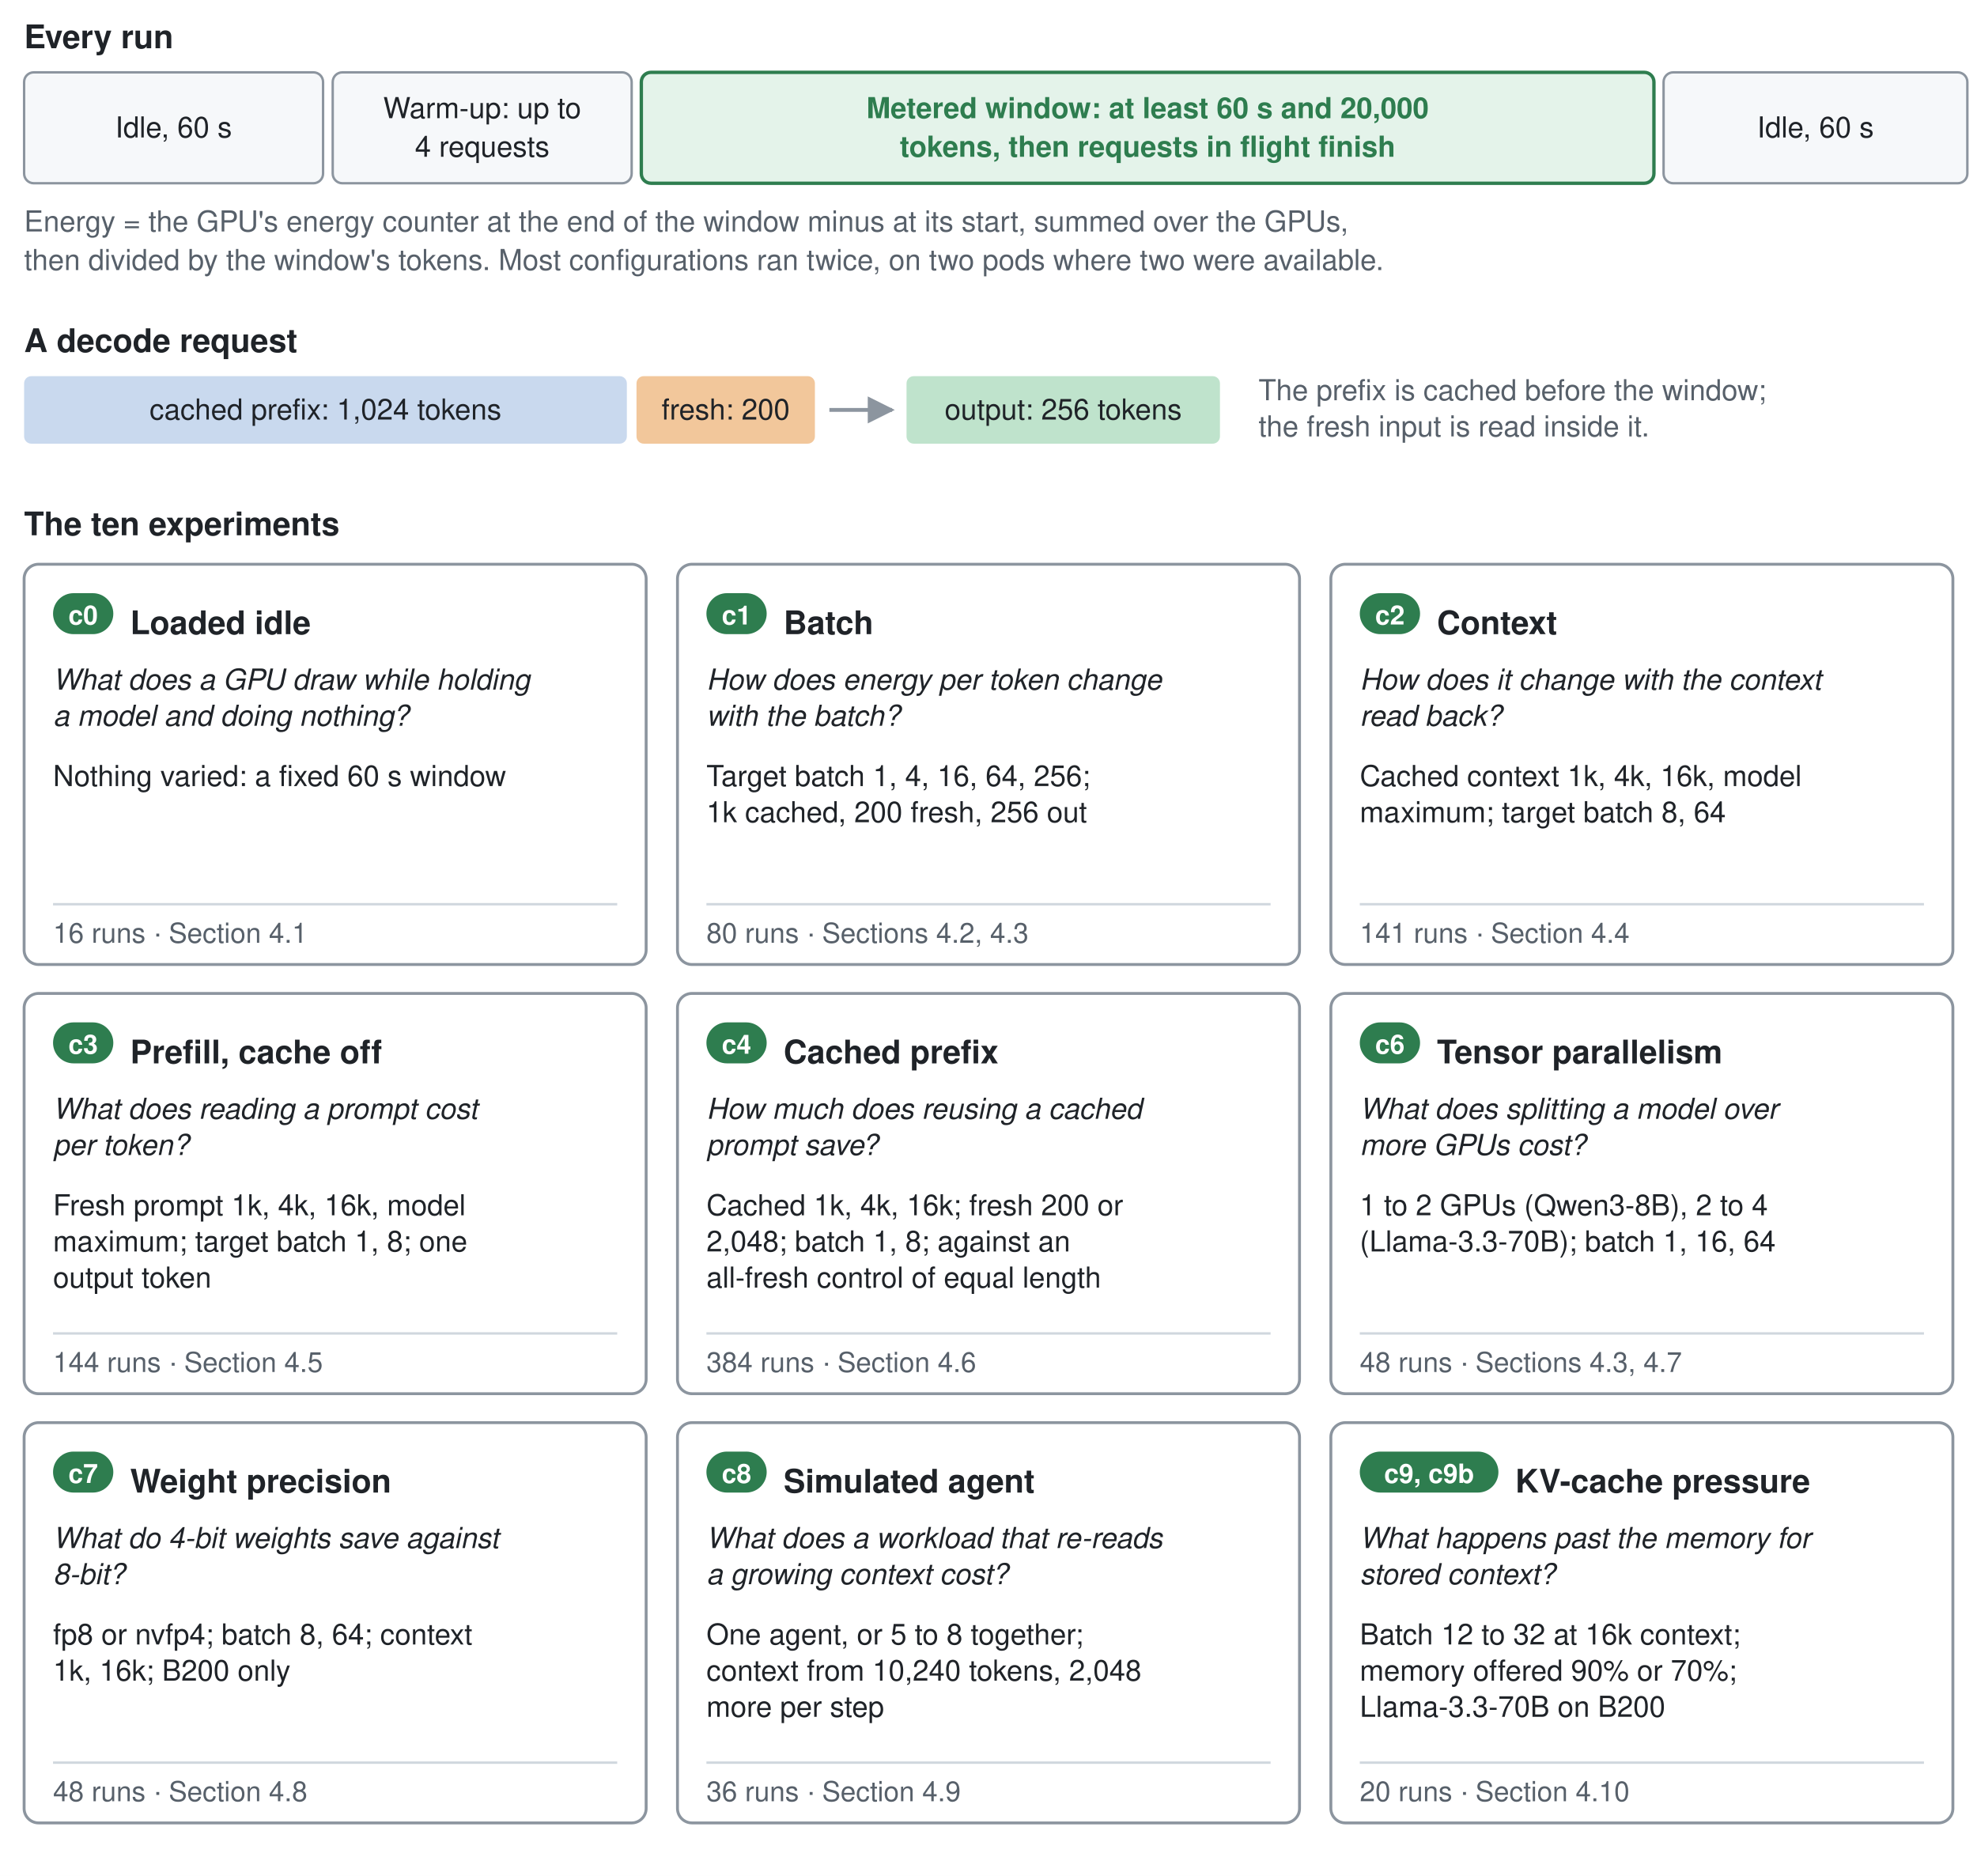
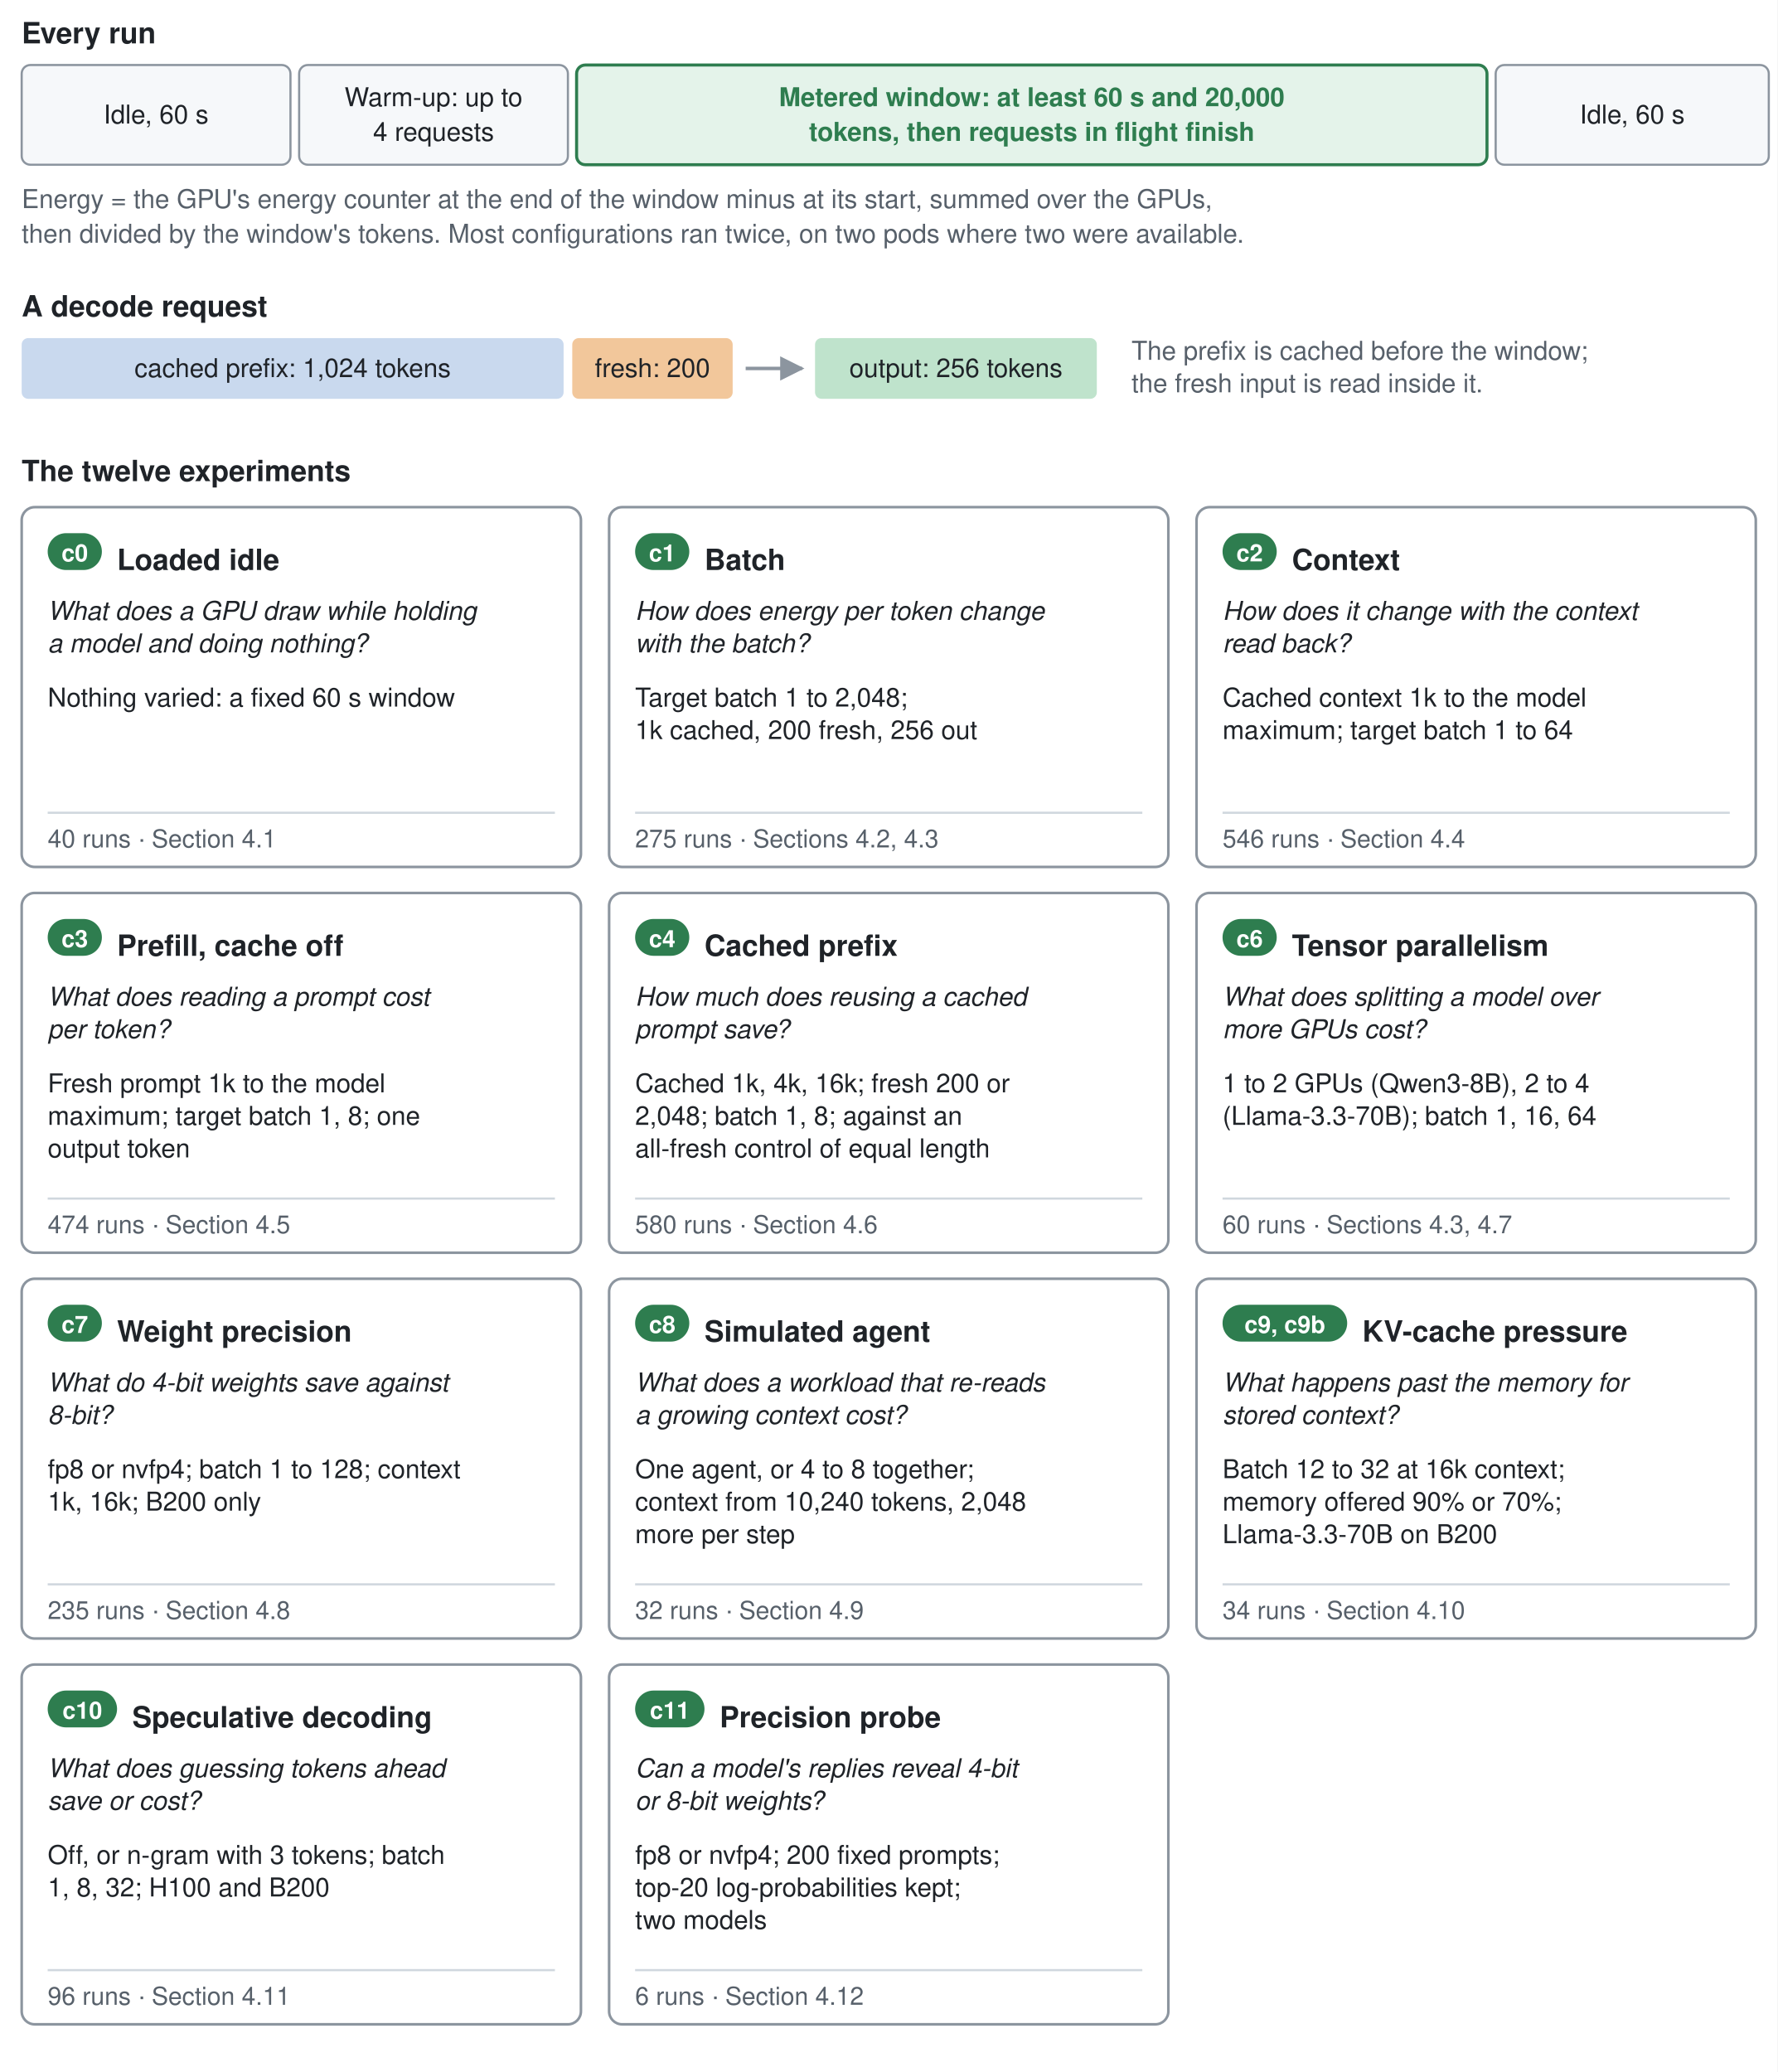
- <svg xmlns="http://www.w3.org/2000/svg" width="820" height="778" viewBox="0 0 820 778">
+ <svg xmlns="http://www.w3.org/2000/svg" width="820" height="956" viewBox="0 0 820 956">
  <defs>
    <marker id="ah" viewBox="0 0 10 10" refX="9" refY="5" markerWidth="7" markerHeight="7" orient="auto-start-reverse">
      <path d="M0,0 L10,5 L0,10 z" fill="#8c959f" />
    </marker>
  </defs>
-   <rect width="820" height="778" fill="#ffffff" />
+   <rect width="820" height="956" fill="#ffffff" />
  <text x="10" y="20.0" font-family="Helvetica, Arial, sans-serif" font-size="13.5" fill="#1f2328" font-weight="bold" text-anchor="start">Every run</text>
  <rect x="10" y="30" width="124" height="46" rx="4" fill="#f6f8fa" stroke="#8c959f" stroke-width="1" />
  <text x="72.0" y="57.0" font-family="Helvetica, Arial, sans-serif" font-size="12" fill="#1f2328" font-weight="normal" text-anchor="middle">Idle, 60 s</text>
  <rect x="138" y="30" width="124" height="46" rx="4" fill="#f6f8fa" stroke="#8c959f" stroke-width="1" />
  <text x="200.0" y="49.0" font-family="Helvetica, Arial, sans-serif" font-size="12" fill="#1f2328" font-weight="normal" text-anchor="middle">Warm-up: up to</text>
  <text x="200.0" y="65.0" font-family="Helvetica, Arial, sans-serif" font-size="12" fill="#1f2328" font-weight="normal" text-anchor="middle">4 requests</text>
  <rect x="266" y="30" width="420" height="46" rx="4" fill="#e4f3ea" stroke="#2e7d4f" stroke-width="1.4" />
  <text x="476.0" y="49.0" font-family="Helvetica, Arial, sans-serif" font-size="12" fill="#2e7d4f" font-weight="bold" text-anchor="middle">Metered window: at least 60 s and 20,000</text>
  <text x="476.0" y="65.0" font-family="Helvetica, Arial, sans-serif" font-size="12" fill="#2e7d4f" font-weight="bold" text-anchor="middle">tokens, then requests in flight finish</text>
  <rect x="690" y="30" width="126" height="46" rx="4" fill="#f6f8fa" stroke="#8c959f" stroke-width="1" />
  <text x="753.0" y="57.0" font-family="Helvetica, Arial, sans-serif" font-size="12" fill="#1f2328" font-weight="normal" text-anchor="middle">Idle, 60 s</text>
  <text x="10" y="96.0" font-family="Helvetica, Arial, sans-serif" font-size="12" fill="#57606a" font-weight="normal" text-anchor="start">Energy = the GPU's energy counter at the end of the window minus at its start, summed over the GPUs,</text>
  <text x="10" y="112.0" font-family="Helvetica, Arial, sans-serif" font-size="12" fill="#57606a" font-weight="normal" text-anchor="start">then divided by the window's tokens. Most configurations ran twice, on two pods where two were available.</text>
  <text x="10" y="146.0" font-family="Helvetica, Arial, sans-serif" font-size="13.5" fill="#1f2328" font-weight="bold" text-anchor="start">A decode request</text>
  <rect x="10" y="156" width="250" height="28" rx="3" fill="#c9d9ee" stroke="none" stroke-width="1.2" />
  <text x="135" y="174.0" font-family="Helvetica, Arial, sans-serif" font-size="12" fill="#1f2328" font-weight="normal" text-anchor="middle">cached prefix: 1,024 tokens</text>
  <rect x="264" y="156" width="74" height="28" rx="3" fill="#f2c79b" stroke="none" stroke-width="1.2" />
  <text x="301" y="174.0" font-family="Helvetica, Arial, sans-serif" font-size="12" fill="#1f2328" font-weight="normal" text-anchor="middle">fresh: 200</text>
  <line x1="344" y1="170" x2="370" y2="170" stroke="#8c959f" stroke-width="1.6" marker-end="url(#ah)" />
  <rect x="376" y="156" width="130" height="28" rx="3" fill="#bfe3cc" stroke="none" stroke-width="1.2" />
  <text x="441" y="174.0" font-family="Helvetica, Arial, sans-serif" font-size="12" fill="#1f2328" font-weight="normal" text-anchor="middle">output: 256 tokens</text>
  <text x="522" y="166.0" font-family="Helvetica, Arial, sans-serif" font-size="12" fill="#57606a" font-weight="normal" text-anchor="start">The prefix is cached before the window;</text>
  <text x="522" y="181.0" font-family="Helvetica, Arial, sans-serif" font-size="12" fill="#57606a" font-weight="normal" text-anchor="start">the fresh input is read inside it.</text>
-   <text x="10" y="222.0" font-family="Helvetica, Arial, sans-serif" font-size="13.5" fill="#1f2328" font-weight="bold" text-anchor="start">The ten experiments</text>
+   <text x="10" y="222.0" font-family="Helvetica, Arial, sans-serif" font-size="13.5" fill="#1f2328" font-weight="bold" text-anchor="start">The twelve experiments</text>
  <rect x="10" y="234" width="258" height="166" rx="6" fill="#ffffff" stroke="#8c959f" stroke-width="1.2" />
  <rect x="22" y="246" width="25.0" height="17" rx="8.5" fill="#2e7d4f" stroke="none" stroke-width="1.2" />
  <text x="34.5" y="259.0" font-family="Helvetica, Arial, sans-serif" font-size="11" fill="#ffffff" font-weight="bold" text-anchor="middle">c0</text>
  <text x="54.0" y="263.0" font-family="Helvetica, Arial, sans-serif" font-size="13.5" fill="#1f2328" font-weight="bold" text-anchor="start">Loaded idle</text>
  <text x="22" y="286.0" font-family="Helvetica, Arial, sans-serif" font-size="12" fill="#1f2328" font-weight="normal" text-anchor="start" font-style="italic">What does a GPU draw while holding</text>
  <text x="22" y="301.0" font-family="Helvetica, Arial, sans-serif" font-size="12" fill="#1f2328" font-weight="normal" text-anchor="start" font-style="italic">a model and doing nothing?</text>
  <text x="22" y="326.0" font-family="Helvetica, Arial, sans-serif" font-size="12" fill="#1f2328" font-weight="normal" text-anchor="start">Nothing varied: a fixed 60 s window</text>
  <line x1="22" y1="375" x2="256" y2="375" stroke="#d0d7de" stroke-width="1" />
-   <text x="22" y="391.0" font-family="Helvetica, Arial, sans-serif" font-size="11.5" fill="#57606a" font-weight="normal" text-anchor="start">16 runs · Section 4.1</text>
+   <text x="22" y="391.0" font-family="Helvetica, Arial, sans-serif" font-size="11.5" fill="#57606a" font-weight="normal" text-anchor="start">40 runs · Section 4.1</text>
  <rect x="281" y="234" width="258" height="166" rx="6" fill="#ffffff" stroke="#8c959f" stroke-width="1.2" />
  <rect x="293" y="246" width="25.0" height="17" rx="8.5" fill="#2e7d4f" stroke="none" stroke-width="1.2" />
  <text x="305.5" y="259.0" font-family="Helvetica, Arial, sans-serif" font-size="11" fill="#ffffff" font-weight="bold" text-anchor="middle">c1</text>
  <text x="325.0" y="263.0" font-family="Helvetica, Arial, sans-serif" font-size="13.5" fill="#1f2328" font-weight="bold" text-anchor="start">Batch</text>
  <text x="293" y="286.0" font-family="Helvetica, Arial, sans-serif" font-size="12" fill="#1f2328" font-weight="normal" text-anchor="start" font-style="italic">How does energy per token change</text>
  <text x="293" y="301.0" font-family="Helvetica, Arial, sans-serif" font-size="12" fill="#1f2328" font-weight="normal" text-anchor="start" font-style="italic">with the batch?</text>
-   <text x="293" y="326.0" font-family="Helvetica, Arial, sans-serif" font-size="12" fill="#1f2328" font-weight="normal" text-anchor="start">Target batch 1, 4, 16, 64, 256;</text>
+   <text x="293" y="326.0" font-family="Helvetica, Arial, sans-serif" font-size="12" fill="#1f2328" font-weight="normal" text-anchor="start">Target batch 1 to 2,048;</text>
  <text x="293" y="341.0" font-family="Helvetica, Arial, sans-serif" font-size="12" fill="#1f2328" font-weight="normal" text-anchor="start">1k cached, 200 fresh, 256 out</text>
  <line x1="293" y1="375" x2="527" y2="375" stroke="#d0d7de" stroke-width="1" />
-   <text x="293" y="391.0" font-family="Helvetica, Arial, sans-serif" font-size="11.5" fill="#57606a" font-weight="normal" text-anchor="start">80 runs · Sections 4.2, 4.3</text>
+   <text x="293" y="391.0" font-family="Helvetica, Arial, sans-serif" font-size="11.5" fill="#57606a" font-weight="normal" text-anchor="start">275 runs · Sections 4.2, 4.3</text>
  <rect x="552" y="234" width="258" height="166" rx="6" fill="#ffffff" stroke="#8c959f" stroke-width="1.2" />
  <rect x="564" y="246" width="25.0" height="17" rx="8.5" fill="#2e7d4f" stroke="none" stroke-width="1.2" />
  <text x="576.5" y="259.0" font-family="Helvetica, Arial, sans-serif" font-size="11" fill="#ffffff" font-weight="bold" text-anchor="middle">c2</text>
  <text x="596.0" y="263.0" font-family="Helvetica, Arial, sans-serif" font-size="13.5" fill="#1f2328" font-weight="bold" text-anchor="start">Context</text>
  <text x="564" y="286.0" font-family="Helvetica, Arial, sans-serif" font-size="12" fill="#1f2328" font-weight="normal" text-anchor="start" font-style="italic">How does it change with the context</text>
  <text x="564" y="301.0" font-family="Helvetica, Arial, sans-serif" font-size="12" fill="#1f2328" font-weight="normal" text-anchor="start" font-style="italic">read back?</text>
-   <text x="564" y="326.0" font-family="Helvetica, Arial, sans-serif" font-size="12" fill="#1f2328" font-weight="normal" text-anchor="start">Cached context 1k, 4k, 16k, model</text>
-   <text x="564" y="341.0" font-family="Helvetica, Arial, sans-serif" font-size="12" fill="#1f2328" font-weight="normal" text-anchor="start">maximum; target batch 8, 64</text>
+   <text x="564" y="326.0" font-family="Helvetica, Arial, sans-serif" font-size="12" fill="#1f2328" font-weight="normal" text-anchor="start">Cached context 1k to the model</text>
+   <text x="564" y="341.0" font-family="Helvetica, Arial, sans-serif" font-size="12" fill="#1f2328" font-weight="normal" text-anchor="start">maximum; target batch 1 to 64</text>
  <line x1="564" y1="375" x2="798" y2="375" stroke="#d0d7de" stroke-width="1" />
-   <text x="564" y="391.0" font-family="Helvetica, Arial, sans-serif" font-size="11.5" fill="#57606a" font-weight="normal" text-anchor="start">141 runs · Section 4.4</text>
+   <text x="564" y="391.0" font-family="Helvetica, Arial, sans-serif" font-size="11.5" fill="#57606a" font-weight="normal" text-anchor="start">546 runs · Section 4.4</text>
  <rect x="10" y="412" width="258" height="166" rx="6" fill="#ffffff" stroke="#8c959f" stroke-width="1.2" />
  <rect x="22" y="424" width="25.0" height="17" rx="8.5" fill="#2e7d4f" stroke="none" stroke-width="1.2" />
  <text x="34.5" y="437.0" font-family="Helvetica, Arial, sans-serif" font-size="11" fill="#ffffff" font-weight="bold" text-anchor="middle">c3</text>
  <text x="54.0" y="441.0" font-family="Helvetica, Arial, sans-serif" font-size="13.5" fill="#1f2328" font-weight="bold" text-anchor="start">Prefill, cache off</text>
  <text x="22" y="464.0" font-family="Helvetica, Arial, sans-serif" font-size="12" fill="#1f2328" font-weight="normal" text-anchor="start" font-style="italic">What does reading a prompt cost</text>
  <text x="22" y="479.0" font-family="Helvetica, Arial, sans-serif" font-size="12" fill="#1f2328" font-weight="normal" text-anchor="start" font-style="italic">per token?</text>
-   <text x="22" y="504.0" font-family="Helvetica, Arial, sans-serif" font-size="12" fill="#1f2328" font-weight="normal" text-anchor="start">Fresh prompt 1k, 4k, 16k, model</text>
+   <text x="22" y="504.0" font-family="Helvetica, Arial, sans-serif" font-size="12" fill="#1f2328" font-weight="normal" text-anchor="start">Fresh prompt 1k to the model</text>
  <text x="22" y="519.0" font-family="Helvetica, Arial, sans-serif" font-size="12" fill="#1f2328" font-weight="normal" text-anchor="start">maximum; target batch 1, 8; one</text>
  <text x="22" y="534.0" font-family="Helvetica, Arial, sans-serif" font-size="12" fill="#1f2328" font-weight="normal" text-anchor="start">output token</text>
  <line x1="22" y1="553" x2="256" y2="553" stroke="#d0d7de" stroke-width="1" />
-   <text x="22" y="569.0" font-family="Helvetica, Arial, sans-serif" font-size="11.5" fill="#57606a" font-weight="normal" text-anchor="start">144 runs · Section 4.5</text>
+   <text x="22" y="569.0" font-family="Helvetica, Arial, sans-serif" font-size="11.5" fill="#57606a" font-weight="normal" text-anchor="start">474 runs · Section 4.5</text>
  <rect x="281" y="412" width="258" height="166" rx="6" fill="#ffffff" stroke="#8c959f" stroke-width="1.2" />
  <rect x="293" y="424" width="25.0" height="17" rx="8.5" fill="#2e7d4f" stroke="none" stroke-width="1.2" />
  <text x="305.5" y="437.0" font-family="Helvetica, Arial, sans-serif" font-size="11" fill="#ffffff" font-weight="bold" text-anchor="middle">c4</text>
  <text x="325.0" y="441.0" font-family="Helvetica, Arial, sans-serif" font-size="13.5" fill="#1f2328" font-weight="bold" text-anchor="start">Cached prefix</text>
  <text x="293" y="464.0" font-family="Helvetica, Arial, sans-serif" font-size="12" fill="#1f2328" font-weight="normal" text-anchor="start" font-style="italic">How much does reusing a cached</text>
  <text x="293" y="479.0" font-family="Helvetica, Arial, sans-serif" font-size="12" fill="#1f2328" font-weight="normal" text-anchor="start" font-style="italic">prompt save?</text>
  <text x="293" y="504.0" font-family="Helvetica, Arial, sans-serif" font-size="12" fill="#1f2328" font-weight="normal" text-anchor="start">Cached 1k, 4k, 16k; fresh 200 or</text>
  <text x="293" y="519.0" font-family="Helvetica, Arial, sans-serif" font-size="12" fill="#1f2328" font-weight="normal" text-anchor="start">2,048; batch 1, 8; against an</text>
  <text x="293" y="534.0" font-family="Helvetica, Arial, sans-serif" font-size="12" fill="#1f2328" font-weight="normal" text-anchor="start">all-fresh control of equal length</text>
  <line x1="293" y1="553" x2="527" y2="553" stroke="#d0d7de" stroke-width="1" />
-   <text x="293" y="569.0" font-family="Helvetica, Arial, sans-serif" font-size="11.5" fill="#57606a" font-weight="normal" text-anchor="start">384 runs · Section 4.6</text>
+   <text x="293" y="569.0" font-family="Helvetica, Arial, sans-serif" font-size="11.5" fill="#57606a" font-weight="normal" text-anchor="start">580 runs · Section 4.6</text>
  <rect x="552" y="412" width="258" height="166" rx="6" fill="#ffffff" stroke="#8c959f" stroke-width="1.2" />
  <rect x="564" y="424" width="25.0" height="17" rx="8.5" fill="#2e7d4f" stroke="none" stroke-width="1.2" />
  <text x="576.5" y="437.0" font-family="Helvetica, Arial, sans-serif" font-size="11" fill="#ffffff" font-weight="bold" text-anchor="middle">c6</text>
  <text x="596.0" y="441.0" font-family="Helvetica, Arial, sans-serif" font-size="13.5" fill="#1f2328" font-weight="bold" text-anchor="start">Tensor parallelism</text>
  <text x="564" y="464.0" font-family="Helvetica, Arial, sans-serif" font-size="12" fill="#1f2328" font-weight="normal" text-anchor="start" font-style="italic">What does splitting a model over</text>
  <text x="564" y="479.0" font-family="Helvetica, Arial, sans-serif" font-size="12" fill="#1f2328" font-weight="normal" text-anchor="start" font-style="italic">more GPUs cost?</text>
  <text x="564" y="504.0" font-family="Helvetica, Arial, sans-serif" font-size="12" fill="#1f2328" font-weight="normal" text-anchor="start">1 to 2 GPUs (Qwen3-8B), 2 to 4</text>
  <text x="564" y="519.0" font-family="Helvetica, Arial, sans-serif" font-size="12" fill="#1f2328" font-weight="normal" text-anchor="start">(Llama-3.3-70B); batch 1, 16, 64</text>
  <line x1="564" y1="553" x2="798" y2="553" stroke="#d0d7de" stroke-width="1" />
-   <text x="564" y="569.0" font-family="Helvetica, Arial, sans-serif" font-size="11.5" fill="#57606a" font-weight="normal" text-anchor="start">48 runs · Sections 4.3, 4.7</text>
+   <text x="564" y="569.0" font-family="Helvetica, Arial, sans-serif" font-size="11.5" fill="#57606a" font-weight="normal" text-anchor="start">60 runs · Sections 4.3, 4.7</text>
  <rect x="10" y="590" width="258" height="166" rx="6" fill="#ffffff" stroke="#8c959f" stroke-width="1.2" />
  <rect x="22" y="602" width="25.0" height="17" rx="8.5" fill="#2e7d4f" stroke="none" stroke-width="1.2" />
  <text x="34.5" y="615.0" font-family="Helvetica, Arial, sans-serif" font-size="11" fill="#ffffff" font-weight="bold" text-anchor="middle">c7</text>
  <text x="54.0" y="619.0" font-family="Helvetica, Arial, sans-serif" font-size="13.5" fill="#1f2328" font-weight="bold" text-anchor="start">Weight precision</text>
  <text x="22" y="642.0" font-family="Helvetica, Arial, sans-serif" font-size="12" fill="#1f2328" font-weight="normal" text-anchor="start" font-style="italic">What do 4-bit weights save against</text>
  <text x="22" y="657.0" font-family="Helvetica, Arial, sans-serif" font-size="12" fill="#1f2328" font-weight="normal" text-anchor="start" font-style="italic">8-bit?</text>
-   <text x="22" y="682.0" font-family="Helvetica, Arial, sans-serif" font-size="12" fill="#1f2328" font-weight="normal" text-anchor="start">fp8 or nvfp4; batch 8, 64; context</text>
+   <text x="22" y="682.0" font-family="Helvetica, Arial, sans-serif" font-size="12" fill="#1f2328" font-weight="normal" text-anchor="start">fp8 or nvfp4; batch 1 to 128; context</text>
  <text x="22" y="697.0" font-family="Helvetica, Arial, sans-serif" font-size="12" fill="#1f2328" font-weight="normal" text-anchor="start">1k, 16k; B200 only</text>
  <line x1="22" y1="731" x2="256" y2="731" stroke="#d0d7de" stroke-width="1" />
-   <text x="22" y="747.0" font-family="Helvetica, Arial, sans-serif" font-size="11.5" fill="#57606a" font-weight="normal" text-anchor="start">48 runs · Section 4.8</text>
+   <text x="22" y="747.0" font-family="Helvetica, Arial, sans-serif" font-size="11.5" fill="#57606a" font-weight="normal" text-anchor="start">235 runs · Section 4.8</text>
  <rect x="281" y="590" width="258" height="166" rx="6" fill="#ffffff" stroke="#8c959f" stroke-width="1.2" />
  <rect x="293" y="602" width="25.0" height="17" rx="8.5" fill="#2e7d4f" stroke="none" stroke-width="1.2" />
  <text x="305.5" y="615.0" font-family="Helvetica, Arial, sans-serif" font-size="11" fill="#ffffff" font-weight="bold" text-anchor="middle">c8</text>
  <text x="325.0" y="619.0" font-family="Helvetica, Arial, sans-serif" font-size="13.5" fill="#1f2328" font-weight="bold" text-anchor="start">Simulated agent</text>
  <text x="293" y="642.0" font-family="Helvetica, Arial, sans-serif" font-size="12" fill="#1f2328" font-weight="normal" text-anchor="start" font-style="italic">What does a workload that re-reads</text>
  <text x="293" y="657.0" font-family="Helvetica, Arial, sans-serif" font-size="12" fill="#1f2328" font-weight="normal" text-anchor="start" font-style="italic">a growing context cost?</text>
-   <text x="293" y="682.0" font-family="Helvetica, Arial, sans-serif" font-size="12" fill="#1f2328" font-weight="normal" text-anchor="start">One agent, or 5 to 8 together;</text>
+   <text x="293" y="682.0" font-family="Helvetica, Arial, sans-serif" font-size="12" fill="#1f2328" font-weight="normal" text-anchor="start">One agent, or 4 to 8 together;</text>
  <text x="293" y="697.0" font-family="Helvetica, Arial, sans-serif" font-size="12" fill="#1f2328" font-weight="normal" text-anchor="start">context from 10,240 tokens, 2,048</text>
  <text x="293" y="712.0" font-family="Helvetica, Arial, sans-serif" font-size="12" fill="#1f2328" font-weight="normal" text-anchor="start">more per step</text>
  <line x1="293" y1="731" x2="527" y2="731" stroke="#d0d7de" stroke-width="1" />
-   <text x="293" y="747.0" font-family="Helvetica, Arial, sans-serif" font-size="11.5" fill="#57606a" font-weight="normal" text-anchor="start">36 runs · Section 4.9</text>
+   <text x="293" y="747.0" font-family="Helvetica, Arial, sans-serif" font-size="11.5" fill="#57606a" font-weight="normal" text-anchor="start">32 runs · Section 4.9</text>
  <rect x="552" y="590" width="258" height="166" rx="6" fill="#ffffff" stroke="#8c959f" stroke-width="1.2" />
  <rect x="564" y="602" width="57.5" height="17" rx="8.5" fill="#2e7d4f" stroke="none" stroke-width="1.2" />
  <text x="592.75" y="615.0" font-family="Helvetica, Arial, sans-serif" font-size="11" fill="#ffffff" font-weight="bold" text-anchor="middle">c9, c9b</text>
  <text x="628.5" y="619.0" font-family="Helvetica, Arial, sans-serif" font-size="13.5" fill="#1f2328" font-weight="bold" text-anchor="start">KV-cache pressure</text>
  <text x="564" y="642.0" font-family="Helvetica, Arial, sans-serif" font-size="12" fill="#1f2328" font-weight="normal" text-anchor="start" font-style="italic">What happens past the memory for</text>
  <text x="564" y="657.0" font-family="Helvetica, Arial, sans-serif" font-size="12" fill="#1f2328" font-weight="normal" text-anchor="start" font-style="italic">stored context?</text>
  <text x="564" y="682.0" font-family="Helvetica, Arial, sans-serif" font-size="12" fill="#1f2328" font-weight="normal" text-anchor="start">Batch 12 to 32 at 16k context;</text>
  <text x="564" y="697.0" font-family="Helvetica, Arial, sans-serif" font-size="12" fill="#1f2328" font-weight="normal" text-anchor="start">memory offered 90% or 70%;</text>
  <text x="564" y="712.0" font-family="Helvetica, Arial, sans-serif" font-size="12" fill="#1f2328" font-weight="normal" text-anchor="start">Llama-3.3-70B on B200</text>
  <line x1="564" y1="731" x2="798" y2="731" stroke="#d0d7de" stroke-width="1" />
-   <text x="564" y="747.0" font-family="Helvetica, Arial, sans-serif" font-size="11.5" fill="#57606a" font-weight="normal" text-anchor="start">20 runs · Section 4.10</text>
+   <text x="564" y="747.0" font-family="Helvetica, Arial, sans-serif" font-size="11.5" fill="#57606a" font-weight="normal" text-anchor="start">34 runs · Section 4.10</text>
+   <rect x="10" y="768" width="258" height="166" rx="6" fill="#ffffff" stroke="#8c959f" stroke-width="1.2" />
+   <rect x="22" y="780" width="32.0" height="17" rx="8.5" fill="#2e7d4f" stroke="none" stroke-width="1.2" />
+   <text x="38" y="793" font-family="Helvetica, Arial, sans-serif" font-size="11" fill="#ffffff" font-weight="bold" text-anchor="middle">c10</text>
+   <text x="61.0" y="797" font-family="Helvetica, Arial, sans-serif" font-size="13.5" fill="#1f2328" font-weight="bold" text-anchor="start">Speculative decoding</text>
+   <text x="22" y="820" font-family="Helvetica, Arial, sans-serif" font-size="12" fill="#1f2328" font-weight="normal" text-anchor="start" font-style="italic">What does guessing tokens ahead</text>
+   <text x="22" y="835" font-family="Helvetica, Arial, sans-serif" font-size="12" fill="#1f2328" font-weight="normal" text-anchor="start" font-style="italic">save or cost?</text>
+   <text x="22" y="860" font-family="Helvetica, Arial, sans-serif" font-size="12" fill="#1f2328" font-weight="normal" text-anchor="start">Off, or n-gram with 3 tokens; batch</text>
+   <text x="22" y="875" font-family="Helvetica, Arial, sans-serif" font-size="12" fill="#1f2328" font-weight="normal" text-anchor="start">1, 8, 32; H100 and B200</text>
+   <line x1="22" y1="909" x2="256" y2="909" stroke="#d0d7de" stroke-width="1" />
+   <text x="22" y="925" font-family="Helvetica, Arial, sans-serif" font-size="11.5" fill="#57606a" font-weight="normal" text-anchor="start">96 runs · Section 4.11</text>
+   <rect x="281" y="768" width="258" height="166" rx="6" fill="#ffffff" stroke="#8c959f" stroke-width="1.2" />
+   <rect x="293" y="780" width="32.0" height="17" rx="8.5" fill="#2e7d4f" stroke="none" stroke-width="1.2" />
+   <text x="309" y="793" font-family="Helvetica, Arial, sans-serif" font-size="11" fill="#ffffff" font-weight="bold" text-anchor="middle">c11</text>
+   <text x="332.0" y="797" font-family="Helvetica, Arial, sans-serif" font-size="13.5" fill="#1f2328" font-weight="bold" text-anchor="start">Precision probe</text>
+   <text x="293" y="820" font-family="Helvetica, Arial, sans-serif" font-size="12" fill="#1f2328" font-weight="normal" text-anchor="start" font-style="italic">Can a model's replies reveal 4-bit</text>
+   <text x="293" y="835" font-family="Helvetica, Arial, sans-serif" font-size="12" fill="#1f2328" font-weight="normal" text-anchor="start" font-style="italic">or 8-bit weights?</text>
+   <text x="293" y="860" font-family="Helvetica, Arial, sans-serif" font-size="12" fill="#1f2328" font-weight="normal" text-anchor="start">fp8 or nvfp4; 200 fixed prompts;</text>
+   <text x="293" y="875" font-family="Helvetica, Arial, sans-serif" font-size="12" fill="#1f2328" font-weight="normal" text-anchor="start">top-20 log-probabilities kept;</text>
+   <text x="293" y="890" font-family="Helvetica, Arial, sans-serif" font-size="12" fill="#1f2328" font-weight="normal" text-anchor="start">two models</text>
+   <line x1="293" y1="909" x2="527" y2="909" stroke="#d0d7de" stroke-width="1" />
+   <text x="293" y="925" font-family="Helvetica, Arial, sans-serif" font-size="11.5" fill="#57606a" font-weight="normal" text-anchor="start">6 runs · Section 4.12</text>
</svg>
